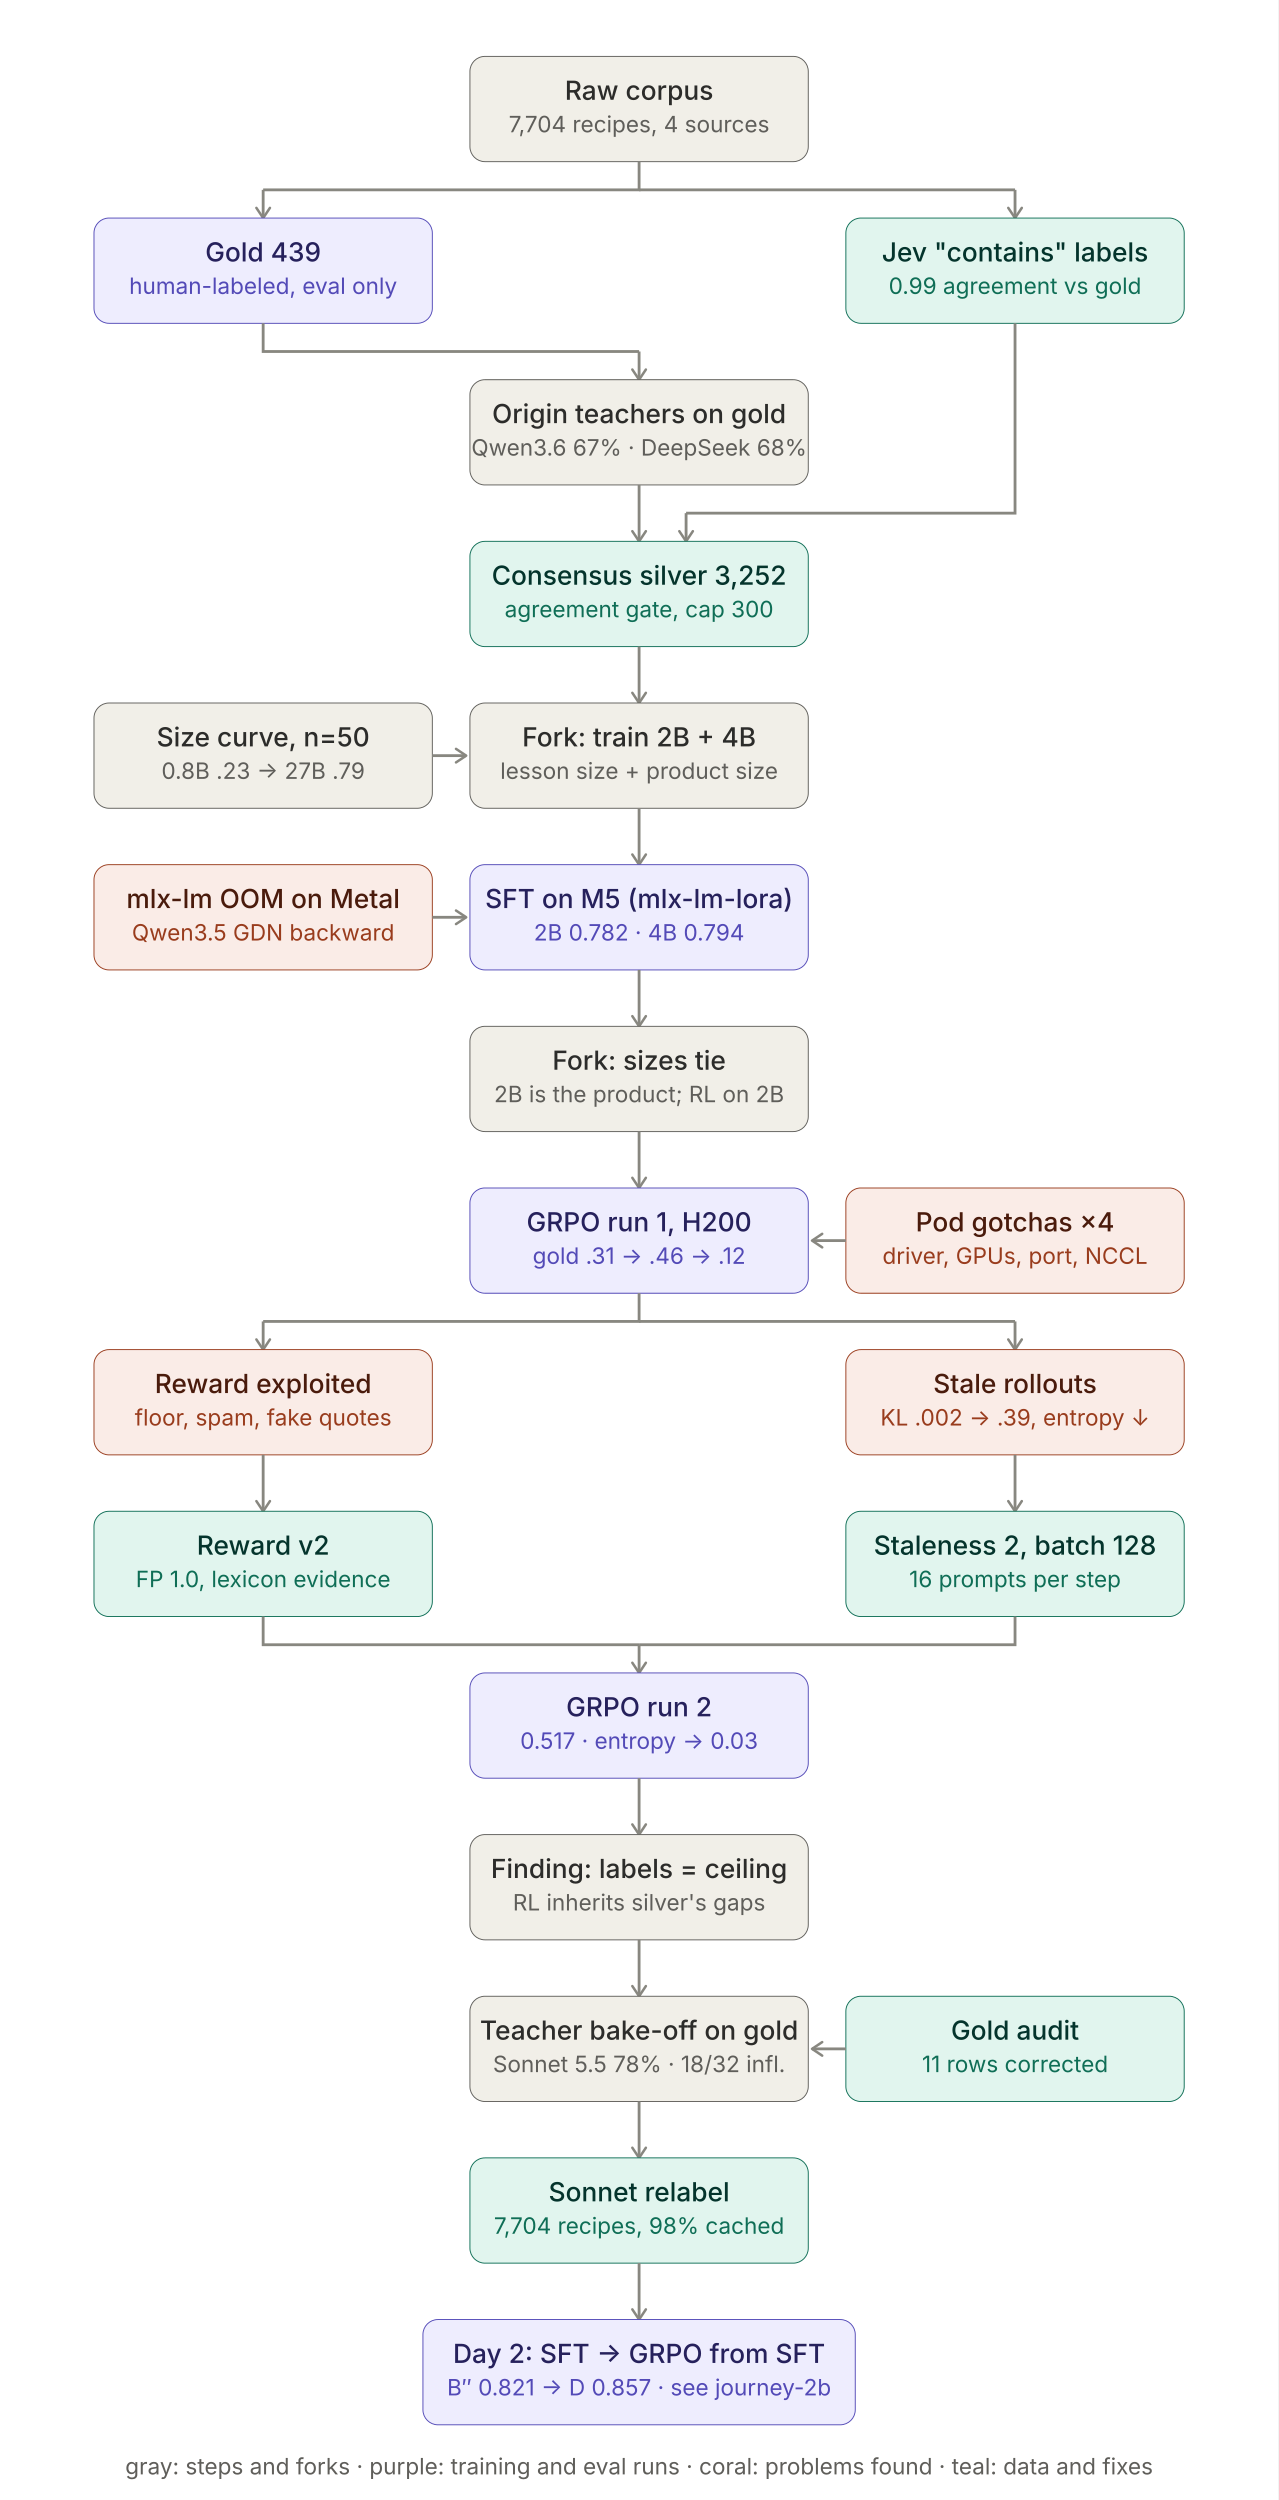
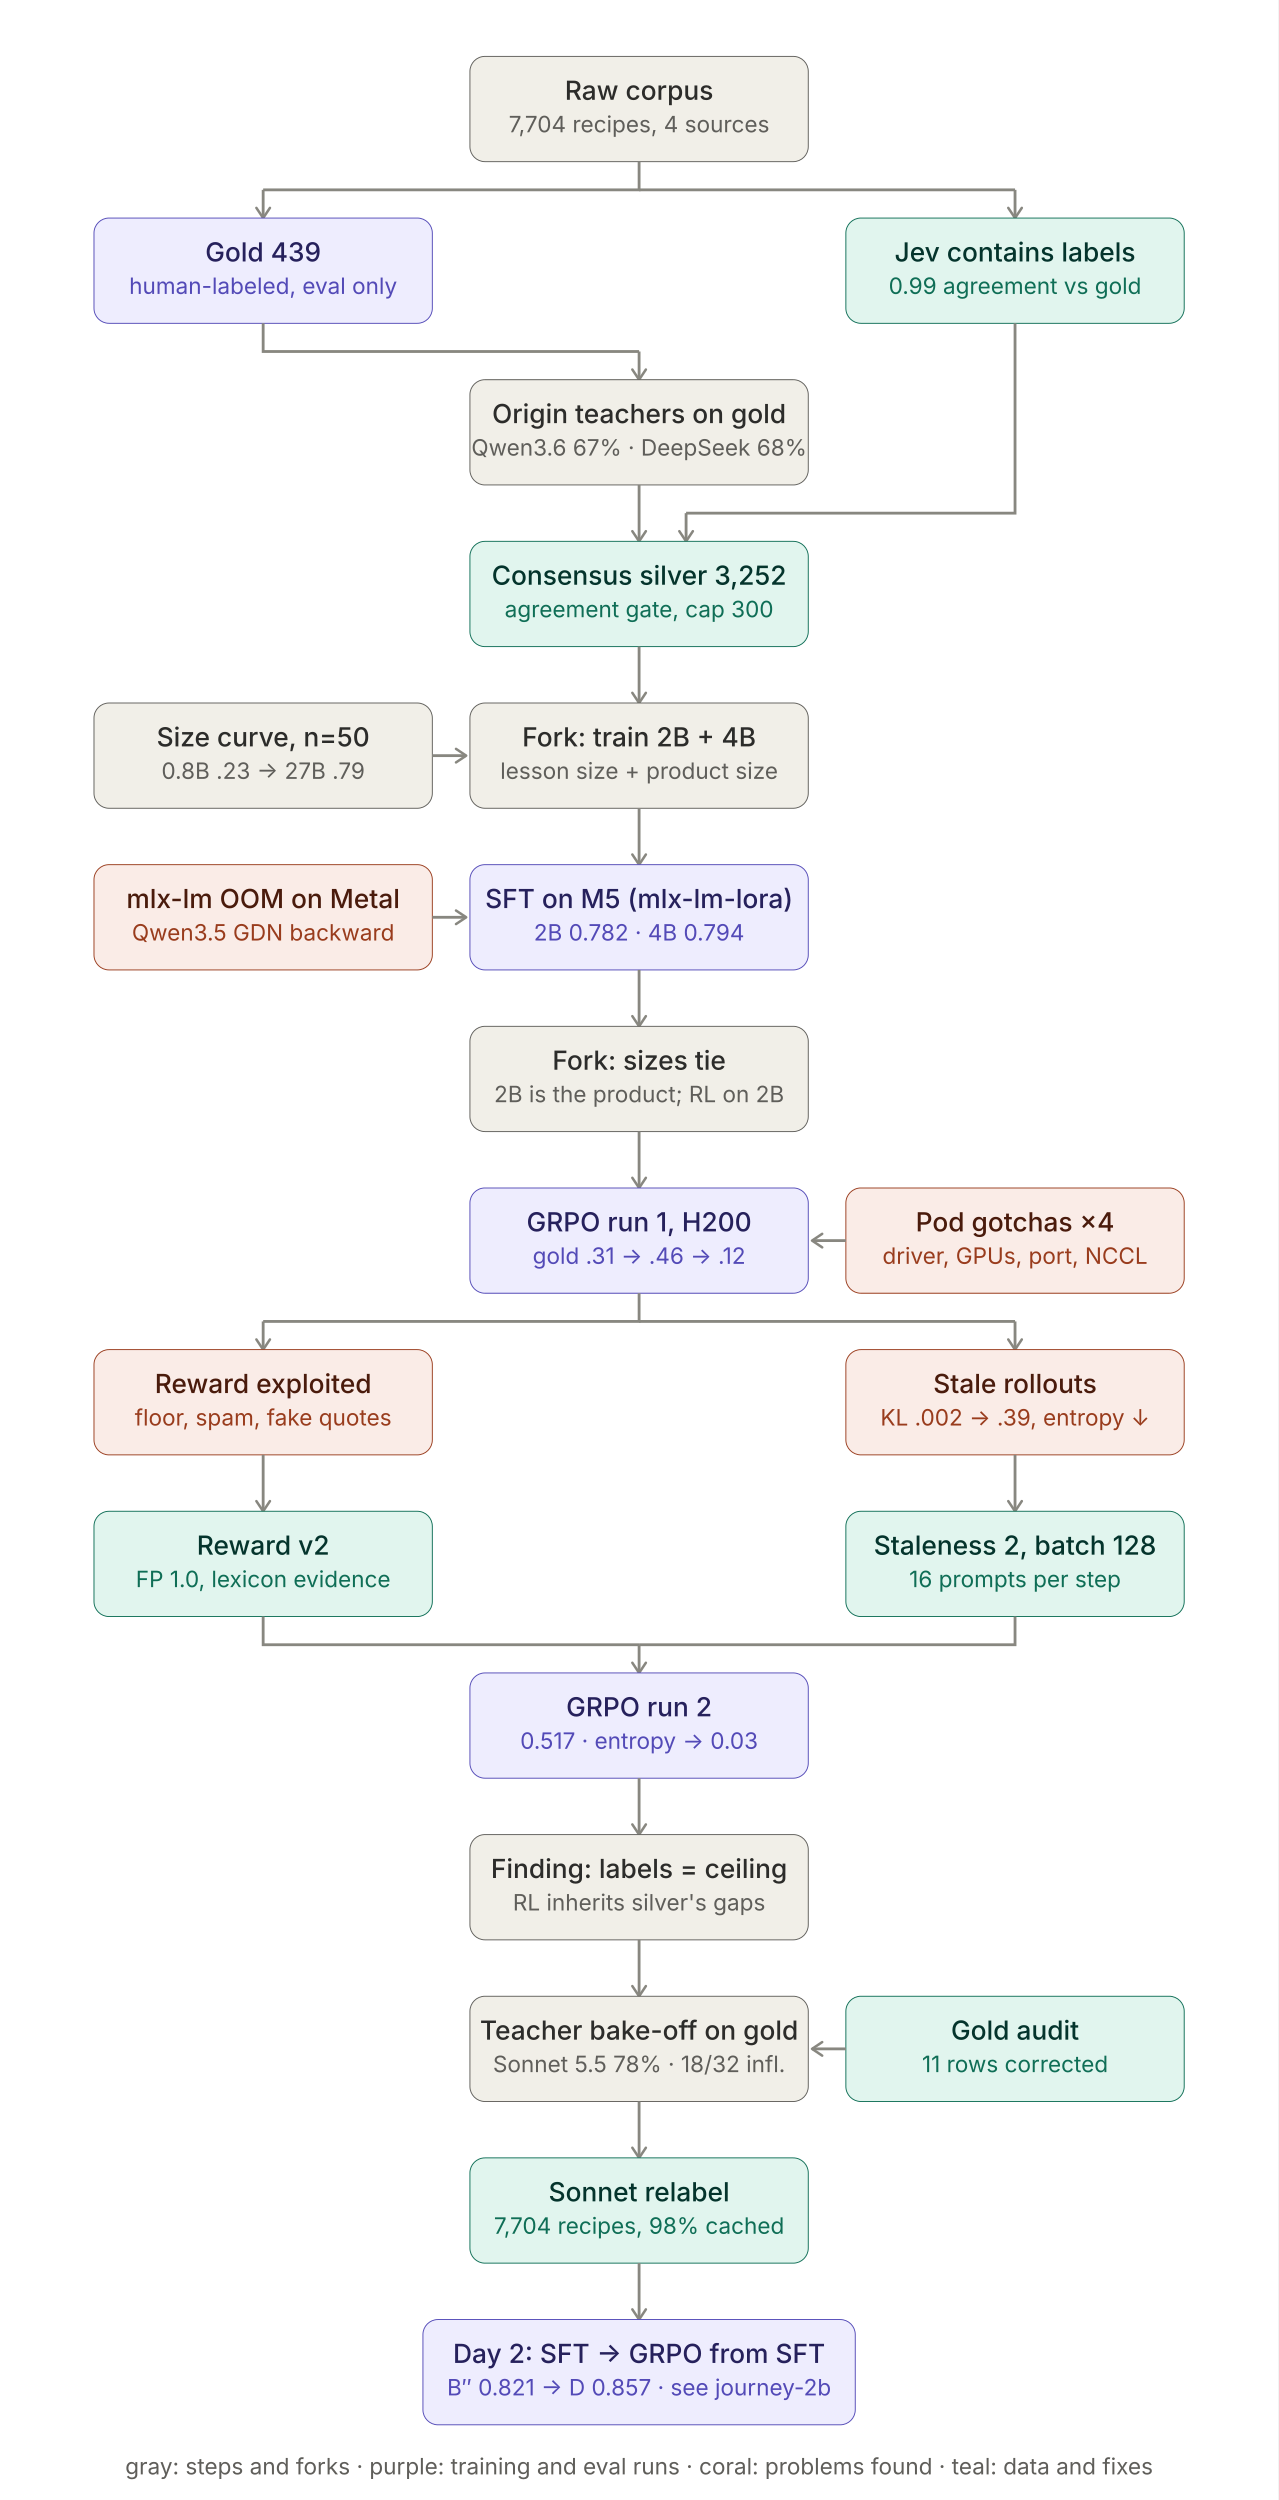
<svg xmlns="http://www.w3.org/2000/svg" width="680" height="1330" viewBox="0 0 680 1330" role="img">
  <rect width="680" height="1330" fill="#FFFFFF" />
  <defs>
    <marker id="arrow" viewBox="0 0 10 10" refX="8" refY="5" markerWidth="6" markerHeight="6" orient="auto-start-reverse">
      <path d="M2 1L8 5L2 9" fill="none" stroke="#888780" stroke-width="1.5" stroke-linecap="round" stroke-linejoin="round" />
    </marker>
  </defs>
  <g>
    <rect fill="#F1EFE8" stroke="#5F5E5A" x="250" y="30" width="180" height="56" rx="8" stroke-width="0.5" />
    <text style="font:500 14px -apple-system,Inter,Helvetica,Arial,sans-serif;fill:#2C2C2A" x="340" y="48" text-anchor="middle" dominant-baseline="central">Raw corpus</text>
    <text style="font:400 12px -apple-system,Inter,Helvetica,Arial,sans-serif;fill:#5F5E5A" x="340" y="66" text-anchor="middle" dominant-baseline="central">7,704 recipes, 4 sources</text>
  </g>
  <path d="M340 86 L340 101 L140 101" fill="none" stroke="#888780" stroke-width="1.5" />
  <line x1="140" y1="101" x2="140" y2="116" stroke="#888780" stroke-width="1.5" marker-end="url(#arrow)" />
  <path d="M340 101 L540 101" fill="none" stroke="#888780" stroke-width="1.5" />
  <line x1="540" y1="101" x2="540" y2="116" stroke="#888780" stroke-width="1.5" marker-end="url(#arrow)" />
  <g>
    <rect fill="#EEEDFE" stroke="#534AB7" x="50" y="116" width="180" height="56" rx="8" stroke-width="0.5" />
    <text style="font:500 14px -apple-system,Inter,Helvetica,Arial,sans-serif;fill:#26215C" x="140" y="134" text-anchor="middle" dominant-baseline="central">Gold 439</text>
    <text style="font:400 12px -apple-system,Inter,Helvetica,Arial,sans-serif;fill:#534AB7" x="140" y="152" text-anchor="middle" dominant-baseline="central">human-labeled, eval only</text>
  </g>
  <g>
    <rect fill="#E1F5EE" stroke="#0F6E56" x="450" y="116" width="180" height="56" rx="8" stroke-width="0.5" />
-     <text style="font:500 14px -apple-system,Inter,Helvetica,Arial,sans-serif;fill:#04342C" x="540" y="134" text-anchor="middle" dominant-baseline="central">Jev "contains" labels</text>
+     <text style="font:500 14px -apple-system,Inter,Helvetica,Arial,sans-serif;fill:#04342C" x="540" y="134" text-anchor="middle" dominant-baseline="central">Jev contains labels</text>
    <text style="font:400 12px -apple-system,Inter,Helvetica,Arial,sans-serif;fill:#0F6E56" x="540" y="152" text-anchor="middle" dominant-baseline="central">0.99 agreement vs gold</text>
  </g>
  <path d="M140 172 L140 187 L340 187" fill="none" stroke="#888780" stroke-width="1.5" />
  <line x1="340" y1="187" x2="340" y2="202" stroke="#888780" stroke-width="1.5" marker-end="url(#arrow)" />
  <g>
    <rect fill="#F1EFE8" stroke="#5F5E5A" x="250" y="202" width="180" height="56" rx="8" stroke-width="0.5" />
    <text style="font:500 14px -apple-system,Inter,Helvetica,Arial,sans-serif;fill:#2C2C2A" x="340" y="220" text-anchor="middle" dominant-baseline="central">Origin teachers on gold</text>
    <text style="font:400 12px -apple-system,Inter,Helvetica,Arial,sans-serif;fill:#5F5E5A" x="340" y="238" text-anchor="middle" dominant-baseline="central">Qwen3.6 67% · DeepSeek 68%</text>
  </g>
  <line x1="340" y1="258" x2="340" y2="288" stroke="#888780" stroke-width="1.5" marker-end="url(#arrow)" />
  <path d="M540 172 L540 273 L365 273" fill="none" stroke="#888780" stroke-width="1.5" />
  <line x1="365" y1="273" x2="365" y2="288" stroke="#888780" stroke-width="1.5" marker-end="url(#arrow)" />
  <g>
    <rect fill="#E1F5EE" stroke="#0F6E56" x="250" y="288" width="180" height="56" rx="8" stroke-width="0.5" />
    <text style="font:500 14px -apple-system,Inter,Helvetica,Arial,sans-serif;fill:#04342C" x="340" y="306" text-anchor="middle" dominant-baseline="central">Consensus silver 3,252</text>
    <text style="font:400 12px -apple-system,Inter,Helvetica,Arial,sans-serif;fill:#0F6E56" x="340" y="324" text-anchor="middle" dominant-baseline="central">agreement gate, cap 300</text>
  </g>
  <line x1="340" y1="344" x2="340" y2="374" stroke="#888780" stroke-width="1.5" marker-end="url(#arrow)" />
  <g>
    <rect fill="#F1EFE8" stroke="#5F5E5A" x="50" y="374" width="180" height="56" rx="8" stroke-width="0.5" />
    <text style="font:500 14px -apple-system,Inter,Helvetica,Arial,sans-serif;fill:#2C2C2A" x="140" y="392" text-anchor="middle" dominant-baseline="central">Size curve, n=50</text>
    <text style="font:400 12px -apple-system,Inter,Helvetica,Arial,sans-serif;fill:#5F5E5A" x="140" y="410" text-anchor="middle" dominant-baseline="central">0.8B .23 → 27B .79</text>
  </g>
  <line x1="230" y1="402" x2="248" y2="402" stroke="#888780" stroke-width="1.5" marker-end="url(#arrow)" />
  <g>
    <rect fill="#F1EFE8" stroke="#5F5E5A" x="250" y="374" width="180" height="56" rx="8" stroke-width="0.5" />
    <text style="font:500 14px -apple-system,Inter,Helvetica,Arial,sans-serif;fill:#2C2C2A" x="340" y="392" text-anchor="middle" dominant-baseline="central">Fork: train 2B + 4B</text>
    <text style="font:400 12px -apple-system,Inter,Helvetica,Arial,sans-serif;fill:#5F5E5A" x="340" y="410" text-anchor="middle" dominant-baseline="central">lesson size + product size</text>
  </g>
  <line x1="340" y1="430" x2="340" y2="460" stroke="#888780" stroke-width="1.5" marker-end="url(#arrow)" />
  <g>
    <rect fill="#FAECE7" stroke="#993C1D" x="50" y="460" width="180" height="56" rx="8" stroke-width="0.5" />
    <text style="font:500 14px -apple-system,Inter,Helvetica,Arial,sans-serif;fill:#4A1B0C" x="140" y="478" text-anchor="middle" dominant-baseline="central">mlx-lm OOM on Metal</text>
    <text style="font:400 12px -apple-system,Inter,Helvetica,Arial,sans-serif;fill:#993C1D" x="140" y="496" text-anchor="middle" dominant-baseline="central">Qwen3.5 GDN backward</text>
  </g>
  <line x1="230" y1="488" x2="248" y2="488" stroke="#888780" stroke-width="1.5" marker-end="url(#arrow)" />
  <g>
    <rect fill="#EEEDFE" stroke="#534AB7" x="250" y="460" width="180" height="56" rx="8" stroke-width="0.5" />
    <text style="font:500 14px -apple-system,Inter,Helvetica,Arial,sans-serif;fill:#26215C" x="340" y="478" text-anchor="middle" dominant-baseline="central">SFT on M5 (mlx-lm-lora)</text>
    <text style="font:400 12px -apple-system,Inter,Helvetica,Arial,sans-serif;fill:#534AB7" x="340" y="496" text-anchor="middle" dominant-baseline="central">2B 0.782 · 4B 0.794</text>
  </g>
  <line x1="340" y1="516" x2="340" y2="546" stroke="#888780" stroke-width="1.5" marker-end="url(#arrow)" />
  <g>
    <rect fill="#F1EFE8" stroke="#5F5E5A" x="250" y="546" width="180" height="56" rx="8" stroke-width="0.5" />
    <text style="font:500 14px -apple-system,Inter,Helvetica,Arial,sans-serif;fill:#2C2C2A" x="340" y="564" text-anchor="middle" dominant-baseline="central">Fork: sizes tie</text>
    <text style="font:400 12px -apple-system,Inter,Helvetica,Arial,sans-serif;fill:#5F5E5A" x="340" y="582" text-anchor="middle" dominant-baseline="central">2B is the product; RL on 2B</text>
  </g>
  <line x1="340" y1="602" x2="340" y2="632" stroke="#888780" stroke-width="1.5" marker-end="url(#arrow)" />
  <g>
    <rect fill="#FAECE7" stroke="#993C1D" x="450" y="632" width="180" height="56" rx="8" stroke-width="0.5" />
    <text style="font:500 14px -apple-system,Inter,Helvetica,Arial,sans-serif;fill:#4A1B0C" x="540" y="650" text-anchor="middle" dominant-baseline="central">Pod gotchas ×4</text>
    <text style="font:400 12px -apple-system,Inter,Helvetica,Arial,sans-serif;fill:#993C1D" x="540" y="668" text-anchor="middle" dominant-baseline="central">driver, GPUs, port, NCCL</text>
  </g>
  <line x1="450" y1="660" x2="432" y2="660" stroke="#888780" stroke-width="1.5" marker-end="url(#arrow)" />
  <g>
    <rect fill="#EEEDFE" stroke="#534AB7" x="250" y="632" width="180" height="56" rx="8" stroke-width="0.5" />
    <text style="font:500 14px -apple-system,Inter,Helvetica,Arial,sans-serif;fill:#26215C" x="340" y="650" text-anchor="middle" dominant-baseline="central">GRPO run 1, H200</text>
    <text style="font:400 12px -apple-system,Inter,Helvetica,Arial,sans-serif;fill:#534AB7" x="340" y="668" text-anchor="middle" dominant-baseline="central">gold .31 → .46 → .12</text>
  </g>
  <path d="M340 688 L340 703 L140 703" fill="none" stroke="#888780" stroke-width="1.5" />
  <line x1="140" y1="703" x2="140" y2="718" stroke="#888780" stroke-width="1.5" marker-end="url(#arrow)" />
  <path d="M340 703 L540 703" fill="none" stroke="#888780" stroke-width="1.5" />
  <line x1="540" y1="703" x2="540" y2="718" stroke="#888780" stroke-width="1.5" marker-end="url(#arrow)" />
  <g>
    <rect fill="#FAECE7" stroke="#993C1D" x="50" y="718" width="180" height="56" rx="8" stroke-width="0.5" />
    <text style="font:500 14px -apple-system,Inter,Helvetica,Arial,sans-serif;fill:#4A1B0C" x="140" y="736" text-anchor="middle" dominant-baseline="central">Reward exploited</text>
    <text style="font:400 12px -apple-system,Inter,Helvetica,Arial,sans-serif;fill:#993C1D" x="140" y="754" text-anchor="middle" dominant-baseline="central">floor, spam, fake quotes</text>
  </g>
  <g>
    <rect fill="#FAECE7" stroke="#993C1D" x="450" y="718" width="180" height="56" rx="8" stroke-width="0.5" />
    <text style="font:500 14px -apple-system,Inter,Helvetica,Arial,sans-serif;fill:#4A1B0C" x="540" y="736" text-anchor="middle" dominant-baseline="central">Stale rollouts</text>
    <text style="font:400 12px -apple-system,Inter,Helvetica,Arial,sans-serif;fill:#993C1D" x="540" y="754" text-anchor="middle" dominant-baseline="central">KL .002 → .39, entropy ↓</text>
  </g>
  <line x1="140" y1="774" x2="140" y2="804" stroke="#888780" stroke-width="1.5" marker-end="url(#arrow)" />
  <line x1="540" y1="774" x2="540" y2="804" stroke="#888780" stroke-width="1.5" marker-end="url(#arrow)" />
  <g>
    <rect fill="#E1F5EE" stroke="#0F6E56" x="50" y="804" width="180" height="56" rx="8" stroke-width="0.5" />
    <text style="font:500 14px -apple-system,Inter,Helvetica,Arial,sans-serif;fill:#04342C" x="140" y="822" text-anchor="middle" dominant-baseline="central">Reward v2</text>
    <text style="font:400 12px -apple-system,Inter,Helvetica,Arial,sans-serif;fill:#0F6E56" x="140" y="840" text-anchor="middle" dominant-baseline="central">FP 1.0, lexicon evidence</text>
  </g>
  <g>
    <rect fill="#E1F5EE" stroke="#0F6E56" x="450" y="804" width="180" height="56" rx="8" stroke-width="0.5" />
    <text style="font:500 14px -apple-system,Inter,Helvetica,Arial,sans-serif;fill:#04342C" x="540" y="822" text-anchor="middle" dominant-baseline="central">Staleness 2, batch 128</text>
    <text style="font:400 12px -apple-system,Inter,Helvetica,Arial,sans-serif;fill:#0F6E56" x="540" y="840" text-anchor="middle" dominant-baseline="central">16 prompts per step</text>
  </g>
  <path d="M140 860 L140 875 L340 875" fill="none" stroke="#888780" stroke-width="1.5" />
  <path d="M540 860 L540 875 L340 875" fill="none" stroke="#888780" stroke-width="1.5" />
  <line x1="340" y1="875" x2="340" y2="890" stroke="#888780" stroke-width="1.5" marker-end="url(#arrow)" />
  <g>
    <rect fill="#EEEDFE" stroke="#534AB7" x="250" y="890" width="180" height="56" rx="8" stroke-width="0.5" />
    <text style="font:500 14px -apple-system,Inter,Helvetica,Arial,sans-serif;fill:#26215C" x="340" y="908" text-anchor="middle" dominant-baseline="central">GRPO run 2</text>
    <text style="font:400 12px -apple-system,Inter,Helvetica,Arial,sans-serif;fill:#534AB7" x="340" y="926" text-anchor="middle" dominant-baseline="central">0.517 · entropy → 0.03</text>
  </g>
  <line x1="340" y1="946" x2="340" y2="976" stroke="#888780" stroke-width="1.5" marker-end="url(#arrow)" />
  <g>
    <rect fill="#F1EFE8" stroke="#5F5E5A" x="250" y="976" width="180" height="56" rx="8" stroke-width="0.5" />
    <text style="font:500 14px -apple-system,Inter,Helvetica,Arial,sans-serif;fill:#2C2C2A" x="340" y="994" text-anchor="middle" dominant-baseline="central">Finding: labels = ceiling</text>
    <text style="font:400 12px -apple-system,Inter,Helvetica,Arial,sans-serif;fill:#5F5E5A" x="340" y="1012" text-anchor="middle" dominant-baseline="central">RL inherits silver's gaps</text>
  </g>
  <line x1="340" y1="1032" x2="340" y2="1062" stroke="#888780" stroke-width="1.5" marker-end="url(#arrow)" />
  <g>
    <rect fill="#E1F5EE" stroke="#0F6E56" x="450" y="1062" width="180" height="56" rx="8" stroke-width="0.5" />
    <text style="font:500 14px -apple-system,Inter,Helvetica,Arial,sans-serif;fill:#04342C" x="540" y="1080" text-anchor="middle" dominant-baseline="central">Gold audit</text>
    <text style="font:400 12px -apple-system,Inter,Helvetica,Arial,sans-serif;fill:#0F6E56" x="540" y="1098" text-anchor="middle" dominant-baseline="central">11 rows corrected</text>
  </g>
  <line x1="450" y1="1090" x2="432" y2="1090" stroke="#888780" stroke-width="1.5" marker-end="url(#arrow)" />
  <g>
    <rect fill="#F1EFE8" stroke="#5F5E5A" x="250" y="1062" width="180" height="56" rx="8" stroke-width="0.5" />
    <text style="font:500 14px -apple-system,Inter,Helvetica,Arial,sans-serif;fill:#2C2C2A" x="340" y="1080" text-anchor="middle" dominant-baseline="central">Teacher bake-off on gold</text>
    <text style="font:400 12px -apple-system,Inter,Helvetica,Arial,sans-serif;fill:#5F5E5A" x="340" y="1098" text-anchor="middle" dominant-baseline="central">Sonnet 5.5 78% · 18/32 infl.</text>
  </g>
  <line x1="340" y1="1118" x2="340" y2="1148" stroke="#888780" stroke-width="1.5" marker-end="url(#arrow)" />
  <g>
    <rect fill="#E1F5EE" stroke="#0F6E56" x="250" y="1148" width="180" height="56" rx="8" stroke-width="0.5" />
    <text style="font:500 14px -apple-system,Inter,Helvetica,Arial,sans-serif;fill:#04342C" x="340" y="1166" text-anchor="middle" dominant-baseline="central">Sonnet relabel</text>
    <text style="font:400 12px -apple-system,Inter,Helvetica,Arial,sans-serif;fill:#0F6E56" x="340" y="1184" text-anchor="middle" dominant-baseline="central">7,704 recipes, 98% cached</text>
  </g>
  <line x1="340" y1="1204" x2="340" y2="1234" stroke="#888780" stroke-width="1.5" marker-end="url(#arrow)" />
  <g>
    <rect fill="#EEEDFE" stroke="#534AB7" x="225" y="1234" width="230" height="56" rx="8" stroke-width="0.5" />
    <text style="font:500 14px -apple-system,Inter,Helvetica,Arial,sans-serif;fill:#26215C" x="340" y="1252" text-anchor="middle" dominant-baseline="central">Day 2: SFT → GRPO from SFT</text>
    <text style="font:400 12px -apple-system,Inter,Helvetica,Arial,sans-serif;fill:#534AB7" x="340" y="1270" text-anchor="middle" dominant-baseline="central">B″ 0.821 → D 0.857 · see journey-2b</text>
  </g>
  <text style="font:400 12px -apple-system,Inter,Helvetica,Arial,sans-serif;fill:#5F5E5A" x="340" y="1312" text-anchor="middle" dominant-baseline="central">gray: steps and forks · purple: training and eval runs · coral: problems found · teal: data and fixes</text>
</svg>
